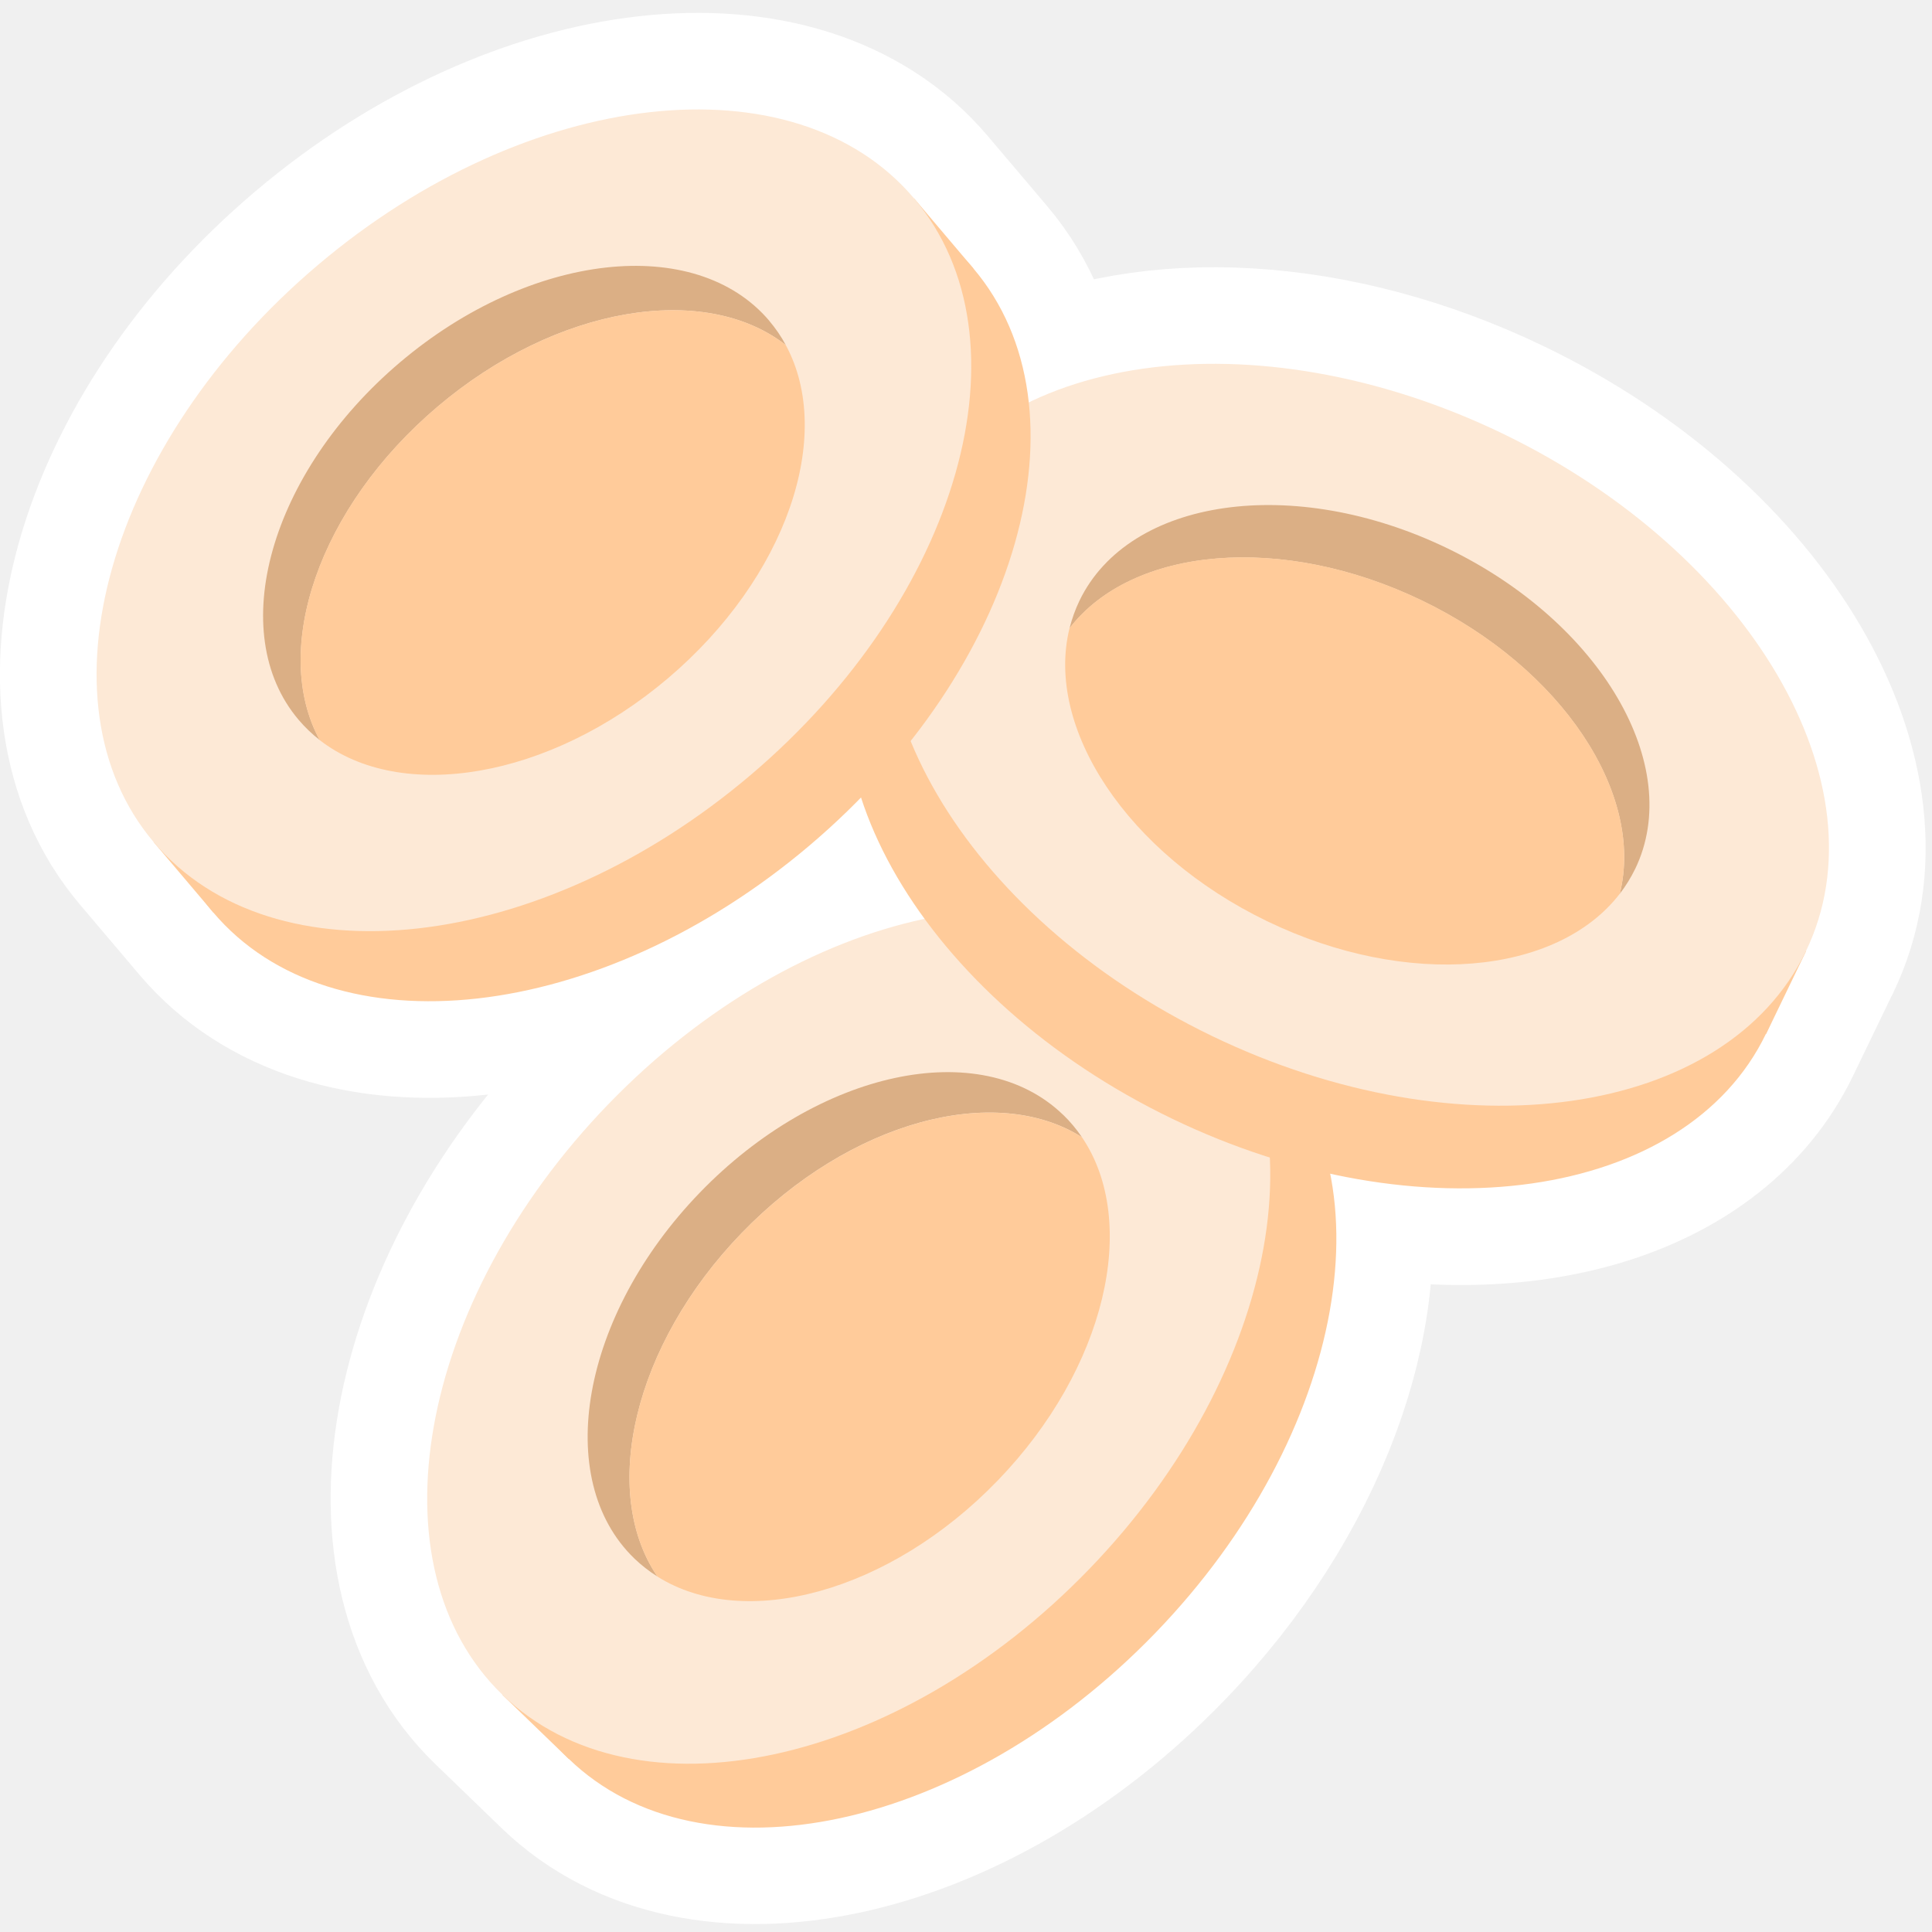
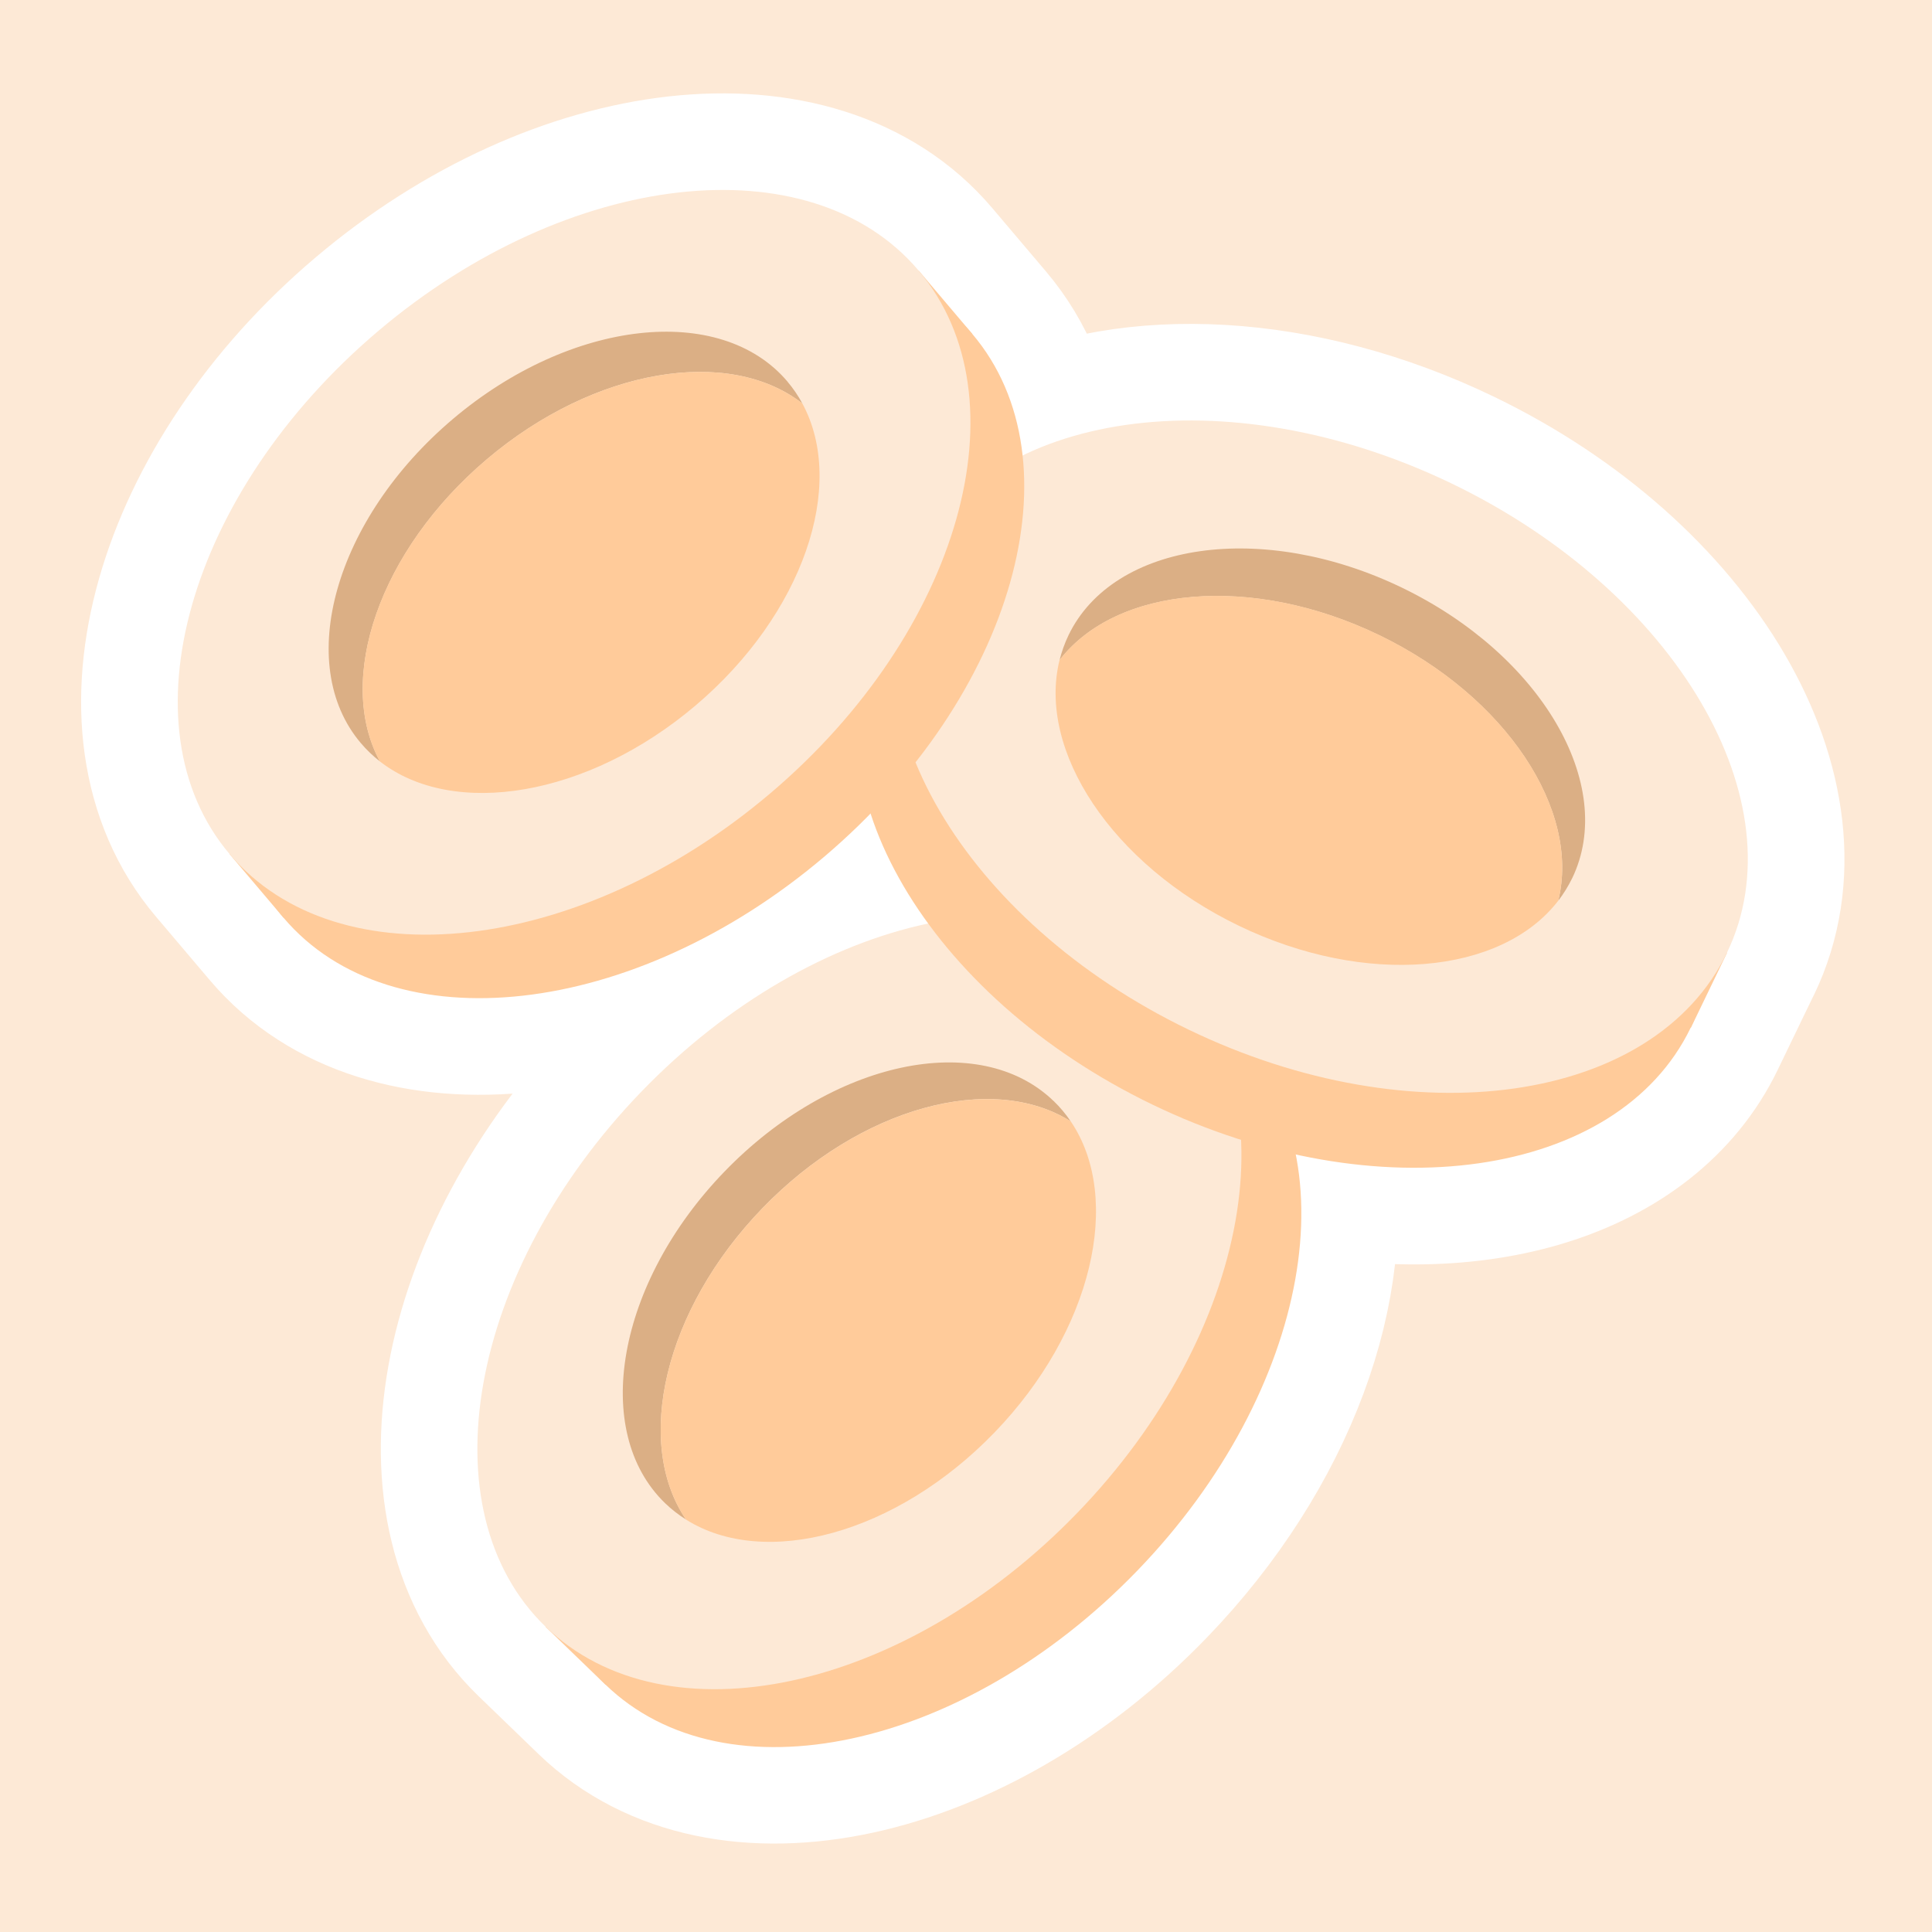
<svg xmlns="http://www.w3.org/2000/svg" width="300" height="300" viewBox="0 0 300 300" fill="none">
-   <g clip-path="url(#clip0_788_402)">
-     <path d="M280.42 147.72L274.22 160.56C264.4 180.91 236.69 188.88 206.56 182.26C210.74 203.43 200.97 231.21 179.4 253.54C149.72 284.26 108.93 293.01 88.31 273.08L78.05 263.17C57.42 243.25 64.77 202.18 94.45 171.46C109.35 156.04 127.04 146.16 143.57 142.67C139.1 136.56 135.76 130.18 133.71 123.82C131.21 126.39 128.53 128.89 125.69 131.3C93.09 158.92 51.64 163.56 33.1 141.67L23.88 130.79C5.34 108.91 16.73 68.77 49.33 41.17C81.94 13.56 123.39 8.91 141.93 30.81L151.15 41.69C156.09 47.52 158.91 54.65 159.75 62.5C178.59 53.33 206.64 54.45 233.34 67.34C271.81 85.91 292.89 121.9 280.43 147.73L280.42 147.72Z" fill="#DBAF85" stroke="white" stroke-width="30" stroke-linecap="round" stroke-linejoin="round" />
-     <path d="M179.398 253.567C209.084 222.847 216.43 181.788 195.806 161.858C175.182 141.928 134.398 150.674 104.712 181.393C75.026 212.113 67.68 253.172 88.304 273.102C108.927 293.032 149.712 284.286 179.398 253.567Z" fill="#FFCB9A" />
-     <path d="M81.715 259.395L78.039 263.199L88.293 273.109L91.969 269.305L81.715 259.395Z" fill="#FFCB9A" />
-     <path d="M185.543 151.94L181.867 155.744L192.122 165.654L195.798 161.85L185.543 151.94Z" fill="#FFCB9A" />
-     <path d="M169.132 243.648C198.818 212.929 206.164 171.87 185.541 151.939C164.917 132.009 124.133 140.756 94.447 171.475C64.761 202.194 57.414 243.254 78.038 263.184C98.662 283.114 139.446 274.368 169.132 243.648Z" fill="#FDE9D6" />
-     <path d="M165.08 173.1C166.18 174.16 167.15 175.33 168 176.58C154.5 168.07 131.96 174.08 115.16 191.47C98.35 208.87 93.11 231.6 102.08 244.8C100.8 243.99 99.6 243.06 98.5 242C85.73 229.66 90.27 204.23 108.66 185.2C127.04 166.17 152.3 160.76 165.07 173.1H165.08Z" fill="#DBAF85" />
-     <path d="M168 176.58C176.96 189.79 171.72 212.51 154.92 229.9C138.12 247.29 115.59 253.31 102.08 244.81C93.11 231.61 98.34 208.88 115.16 191.48C131.96 174.09 154.5 168.08 168 176.59V176.58Z" fill="#FFCB9A" />
-     <path d="M274.208 160.544C286.672 134.714 265.587 98.724 227.113 80.158C188.64 61.593 147.346 67.481 134.881 93.311C122.417 119.141 143.502 155.131 181.976 173.697C220.45 192.263 261.743 186.374 274.208 160.544Z" fill="#FFCB9A" />
-     <path d="M145.876 82.778L141.111 80.479L134.914 93.322L139.678 95.621L145.876 82.778Z" fill="#FFCB9A" />
-     <path d="M280.44 147.705L275.676 145.406L269.478 158.248L274.243 160.547L280.44 147.705Z" fill="#FFCB9A" />
-     <path d="M280.419 147.71C292.883 121.88 271.798 85.89 233.324 67.324C194.85 48.758 153.557 54.647 141.092 80.477C128.628 106.307 149.713 142.297 188.187 160.863C226.66 179.429 267.954 173.54 280.419 147.71Z" fill="#FDE9D6" />
-     <path d="M253.908 134.92C253.238 136.3 252.438 137.59 251.518 138.79C255.368 123.3 242.608 103.78 220.828 93.27C199.038 82.75 175.808 84.9 166.078 97.56C166.448 96.09 166.958 94.66 167.618 93.28C175.338 77.28 200.908 73.63 224.748 85.14C248.578 96.64 261.628 118.93 253.908 134.93V134.92Z" fill="#DBAF85" />
-     <path d="M251.518 138.78C241.778 151.43 218.558 153.57 196.788 143.06C175.008 132.55 162.238 113.04 166.078 97.54C175.808 84.89 199.028 82.74 220.828 93.25C242.608 103.76 255.378 123.28 251.518 138.77V138.78Z" fill="#FFCB9A" />
-     <path d="M125.69 131.297C158.285 103.684 169.68 63.559 151.141 41.676C132.603 19.793 91.151 24.438 58.556 52.051C25.961 79.665 14.566 119.79 33.104 141.673C51.643 163.556 93.095 158.911 125.69 131.297Z" fill="#FFCB9A" />
-     <path d="M27.929 127.377L23.893 130.796L33.11 141.677L37.146 138.257L27.929 127.377Z" fill="#FFCB9A" />
-     <path d="M141.931 30.801L137.895 34.22L147.112 45.1L151.148 41.681L141.931 30.801Z" fill="#FFCB9A" />
-     <path d="M116.473 120.416C149.068 92.802 160.463 52.678 141.925 30.794C123.386 8.911 81.934 13.556 49.339 41.17C16.744 68.783 5.349 108.908 23.887 130.791C42.426 152.674 83.878 148.029 116.473 120.416Z" fill="#FDE9D6" />
-     <path d="M119.46 49.83C120.45 51 121.3 52.25 122.02 53.58C109.43 43.77 86.409 47.5 67.96 63.14C49.499 78.78 42.029 100.88 49.639 114.91C48.45 113.98 47.349 112.93 46.359 111.76C34.88 98.21 41.929 73.36 62.13 56.25C82.32 39.15 107.99 36.28 119.47 49.83H119.46Z" fill="#DBAF85" />
-     <path d="M122.019 53.59C129.619 67.63 122.139 89.71 103.699 105.34C85.249 120.97 62.229 124.72 49.629 114.91C42.019 100.88 49.489 78.78 67.949 63.14C86.399 47.51 109.429 43.77 122.009 53.58L122.019 53.59Z" fill="#FFCB9A" />
-   </g>
-   <defs>
-     <clipPath id="clip0_788_402">
-       <rect width="299.01" height="296.78" fill="white" transform="translate(0 2)" />
-     </clipPath>
-   </defs>
+   <rect width="300" height="300" fill="#FDE9D6" />
+   <path d="M268.152 147.97L262.533 159.607C253.633 178.05 228.52 185.273 201.213 179.274C205.002 198.46 196.147 223.636 176.599 243.874C149.7 271.715 112.732 279.645 94.045 261.583L84.746 252.602C66.049 234.548 72.71 197.327 99.609 169.486C113.113 155.511 129.145 146.556 144.126 143.394C140.075 137.856 137.048 132.074 135.19 126.31C132.924 128.639 130.496 130.905 127.922 133.089C98.377 158.121 60.811 162.326 44.008 142.487L35.652 132.627C18.85 112.797 29.172 76.419 58.717 51.405C88.272 26.382 125.837 22.168 142.64 42.016L150.996 51.876C155.473 57.16 158.029 63.622 158.79 70.736C175.865 62.425 201.286 63.441 225.484 75.123C260.349 91.953 279.454 124.57 268.161 147.979L268.152 147.97Z" fill="#DBAF85" stroke="white" stroke-width="30" stroke-linecap="round" stroke-linejoin="round" />
+   <path d="M176.594 243.898C203.498 216.057 210.156 178.846 191.465 160.783C172.774 142.721 135.812 150.647 108.908 178.488C82.004 206.329 75.346 243.54 94.037 261.603C112.728 279.665 149.69 271.739 176.594 243.898Z" fill="#FFCB9A" />
+   <path d="M88.066 249.18L84.734 252.628L94.028 261.608L97.359 258.161L88.066 249.18Z" fill="#FFCB9A" />
+   <path d="M182.166 151.795L178.834 155.242L188.127 164.223L191.459 160.776L182.166 151.795Z" fill="#FFCB9A" />
+   <path d="M167.292 234.909C194.196 207.068 200.854 169.857 182.162 151.794C163.471 133.732 126.509 141.658 99.605 169.499C72.701 197.34 66.043 234.551 84.734 252.614C103.425 270.676 140.387 262.75 167.292 234.909Z" fill="#FDE9D6" />
+   <path d="M163.618 170.972C164.615 171.932 165.494 172.993 166.264 174.126C154.03 166.413 133.602 171.86 118.376 187.62C103.141 203.39 98.392 223.99 106.522 235.953C105.362 235.219 104.274 234.376 103.277 233.415C91.704 222.232 95.819 199.185 112.485 181.938C129.143 164.691 152.036 159.788 163.609 170.972H163.618Z" fill="#DBAF85" />
+   <path d="M166.266 174.126C174.386 186.098 169.637 206.689 154.412 222.449C139.186 238.21 118.767 243.665 106.523 235.962C98.394 223.999 103.134 203.399 118.377 187.63C133.603 171.869 154.031 166.422 166.266 174.135V174.126Z" fill="#FFCB9A" />
+   <path d="M262.523 159.593C273.819 136.183 254.71 103.566 219.842 86.74C184.973 69.914 147.549 75.251 136.253 98.66C124.956 122.07 144.065 154.687 178.934 171.513C213.802 188.339 251.227 183.002 262.523 159.593Z" fill="#FFCB9A" />
+   <path d="M146.216 89.114L141.898 87.03L136.282 98.67L140.6 100.753L146.216 89.114Z" fill="#FFCB9A" />
+   <path d="M268.171 147.956L263.854 145.873L258.237 157.512L262.555 159.596L268.171 147.956Z" fill="#FFCB9A" />
+   <path d="M268.152 147.961C279.448 124.552 260.339 91.934 225.471 75.108C190.602 58.282 153.178 63.619 141.882 87.028C130.585 110.438 149.694 143.055 184.563 159.881C219.431 176.707 256.855 171.371 268.152 147.961Z" fill="#FDE9D6" />
+   <path d="M244.125 136.37C243.518 137.62 242.793 138.789 241.959 139.877C245.448 125.838 233.884 108.148 214.145 98.623C194.397 89.088 173.344 91.037 164.525 102.511C164.861 101.178 165.323 99.882 165.921 98.632C172.918 84.131 196.091 80.823 217.697 91.254C239.294 101.677 251.121 121.878 244.125 136.379V136.37Z" fill="#DBAF85" />
+   <path d="M241.96 139.868C233.133 151.332 212.089 153.272 192.359 143.747C172.62 134.221 161.046 116.54 164.527 102.492C173.345 91.028 194.389 89.079 214.146 98.604C233.885 108.129 245.458 125.82 241.96 139.859V139.868Z" fill="#FFCB9A" />
+   <path d="M127.921 133.087C157.461 108.061 167.789 71.696 150.987 51.864C134.186 32.031 96.618 36.241 67.078 61.267C37.537 86.293 27.21 122.657 44.011 142.49C60.813 162.322 98.38 158.112 127.921 133.087Z" fill="#FFCB9A" />
+   <path d="M39.32 129.533L35.662 132.632L44.016 142.493L47.674 139.394L39.32 129.533Z" fill="#FFCB9A" />
+   <path d="M142.64 42.008L138.982 45.106L147.336 54.967L150.994 51.868L142.64 42.008Z" fill="#FFCB9A" />
+   <path d="M119.567 123.225C149.108 98.199 159.435 61.834 142.634 42.002C125.832 22.169 88.265 26.379 58.724 51.405C29.184 76.43 18.857 112.795 35.658 132.628C52.459 152.46 90.027 148.25 119.567 123.225Z" fill="#FDE9D6" />
+   <path d="M122.273 59.253C123.17 60.314 123.941 61.447 124.593 62.652C113.183 53.761 92.32 57.142 75.599 71.316C58.869 85.491 52.099 105.52 58.996 118.235C57.917 117.392 56.92 116.44 56.023 115.38C45.619 103.1 52.008 80.579 70.315 65.072C88.613 49.574 111.878 46.973 122.282 59.253H122.273Z" fill="#DBAF85" />
+   <path d="M124.594 62.661C131.482 75.385 124.703 95.396 107.991 109.561C91.27 123.727 70.407 127.125 58.988 118.235C52.091 105.519 58.861 85.49 75.591 71.316C92.312 57.151 113.184 53.761 124.585 62.652L124.594 62.661Z" fill="#FFCB9A" />
</svg>
